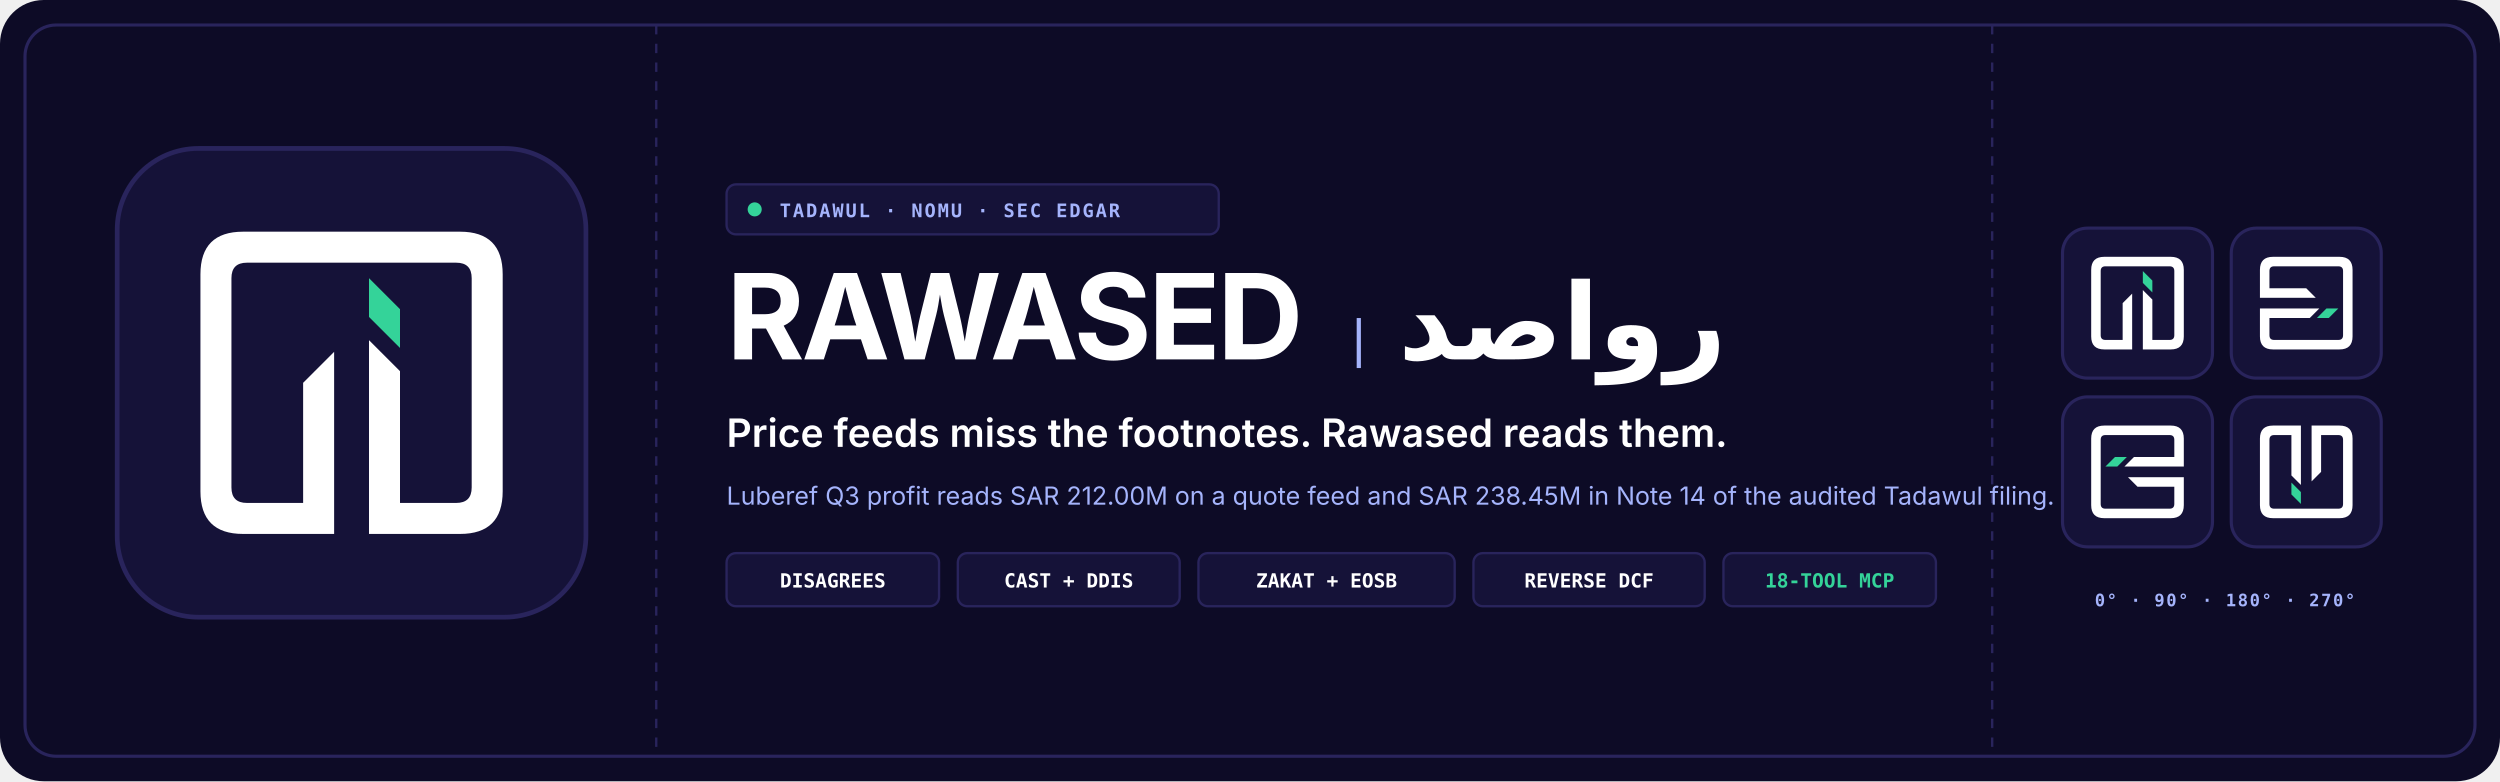
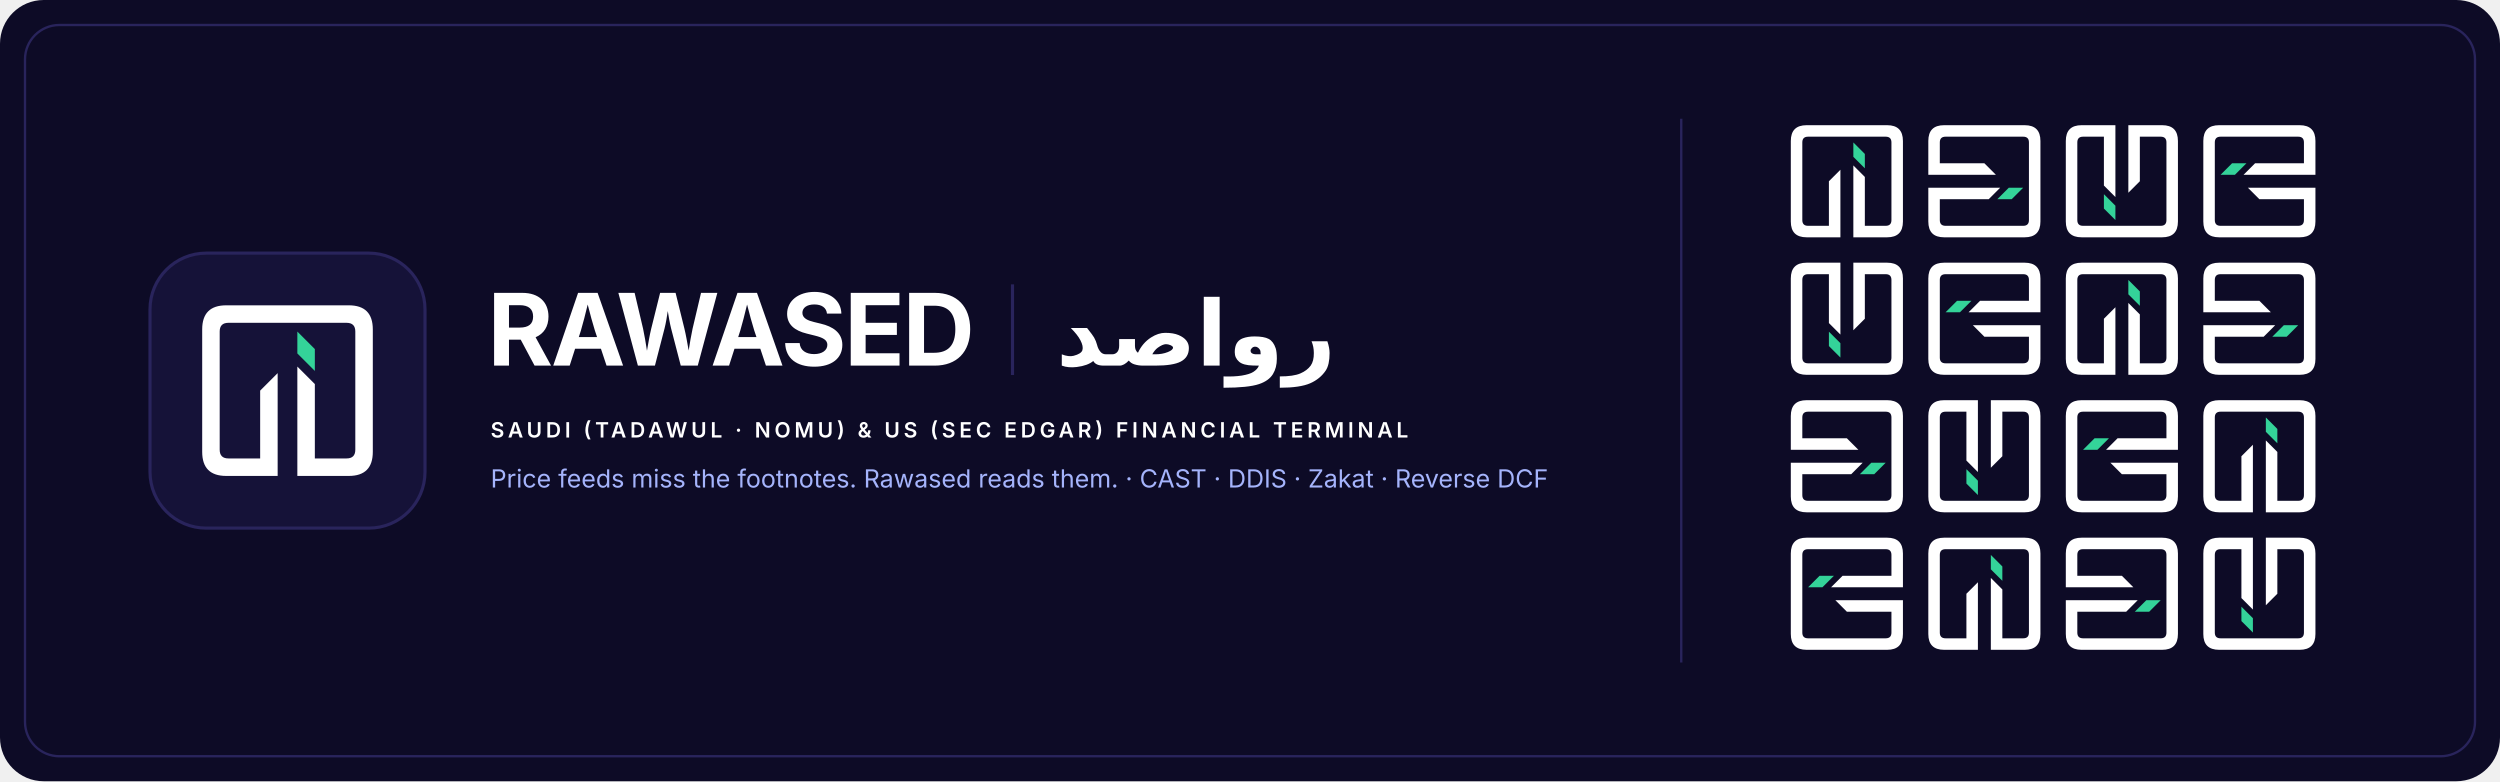
<svg xmlns="http://www.w3.org/2000/svg" viewBox="0 0 1600 500" width="1600" height="500">
  <rect width="1600" height="500" rx="28" fill="#0D0B26" />
-   <rect x="16" y="16" width="1568" height="468" rx="20" fill="none" stroke="#29245C" stroke-width="2" />
-   <line x1="420" y1="16" x2="420" y2="484" stroke="#29245C" stroke-width="1.5" stroke-dasharray="6 6" />
-   <line x1="1275" y1="16" x2="1275" y2="484" stroke="#29245C" stroke-width="1.5" stroke-dasharray="6 6" />
-   <g transform="translate(75, 95)">
-     <rect width="300" height="300" rx="52" fill="#151238" stroke="#29245C" stroke-width="3" />
-     <svg x="26" y="26" width="248" height="248" viewBox="0 0 100 100">
+   <rect x="16" y="16" width="1568" height="468" rx="22" fill="none" stroke="#29245C" stroke-width="1.5" />
+   <g transform="translate(96, 162)">
+     <rect width="176" height="176" rx="36" fill="#151238" stroke="#29245C" stroke-width="2" />
+     <svg x="18" y="18" width="140" height="140" viewBox="0 0 100 100">
      <path d="M 37.5 50 L 45.5 42 V 89 H 22 Q 11 89 11 78 V 22 Q 11 11 22 11 H 78 Q 89 11 89 22 V 78 Q 89 89 78 89 H 54.5 V 39 L 62.5 47 V 81 H 77 Q 81 81 81 77 V 23 Q 81 19 77 19 H 23 Q 19 19 19 23 V 77 Q 19 81 23 81 H 37.5 Z" fill="#FFFFFF" />
      <polygon points="54.5,23 62.5,31 62.5,41 54.5,33" fill="#34D399" />
    </svg>
  </g>
-   <g transform="translate(465, 118)">
-     <rect x="0" y="0" width="315" height="32" rx="6" fill="#151238" stroke="#29245C" stroke-width="1.5" />
-     <circle cx="18" cy="16" r="4.5" fill="#34D399" />
-     <text x="34" y="21" fill="#A5B4FC" font-family="IBM Plex Mono, monospace" font-size="12" font-weight="600" letter-spacing="1.2">TADAWUL · NOMU · SEC EDGAR</text>
-     <text x="0" y="112" fill="#FFFFFF" font-family="IBM Plex Sans, -apple-system, sans-serif" font-size="76" font-weight="700" letter-spacing="-2">RAWASED</text>
-     <text x="395" y="110" fill="#A5B4FC" font-family="IBM Plex Mono, monospace" font-size="32" font-weight="400">|</text>
-     <text x="430" y="112" fill="#FFFFFF" font-family="IBM Plex Sans Arabic, Geeza Pro, sans-serif" font-size="68" font-weight="700">رواصد</text>
-     <text x="0" y="168" fill="#FFFFFF" font-family="IBM Plex Sans, -apple-system, sans-serif" font-size="25" font-weight="600">Price feeds miss the footnotes. Rawased reads them.</text>
-     <text x="0" y="205" fill="#A5B4FC" font-family="IBM Plex Sans, -apple-system, sans-serif" font-size="16" font-weight="400">Luberef Q3 profit reads SAR 212.00M on a quote feed and SAR 238.45M in Note 14 of the audited Tadawul filing.</text>
-     <g transform="translate(0, 236)">
-       <rect x="0" y="0" width="136" height="34" rx="6" fill="#151238" stroke="#29245C" stroke-width="1.5" />
-       <text x="68" y="22" fill="#FFFFFF" font-family="IBM Plex Mono, monospace" font-size="12.5" font-weight="600" text-anchor="middle">DISAGREES</text>
-       <rect x="148" y="0" width="142" height="34" rx="6" fill="#151238" stroke="#29245C" stroke-width="1.5" />
-       <text x="219" y="22" fill="#FFFFFF" font-family="IBM Plex Mono, monospace" font-size="12.5" font-weight="600" text-anchor="middle">CAST + DDIS</text>
-       <rect x="302" y="0" width="164" height="34" rx="6" fill="#151238" stroke="#29245C" stroke-width="1.5" />
-       <text x="384" y="22" fill="#FFFFFF" font-family="IBM Plex Mono, monospace" font-size="12.5" font-weight="600" text-anchor="middle">ZAKAT + EOSB</text>
-       <rect x="478" y="0" width="148" height="34" rx="6" fill="#151238" stroke="#29245C" stroke-width="1.5" />
-       <text x="552" y="22" fill="#FFFFFF" font-family="IBM Plex Mono, monospace" font-size="12.5" font-weight="600" text-anchor="middle">REVERSE DCF</text>
-       <rect x="638" y="0" width="136" height="34" rx="6" fill="#151238" stroke="#29245C" stroke-width="1.5" />
-       <text x="706" y="22" fill="#34D399" font-family="IBM Plex Mono, monospace" font-size="12.5" font-weight="600" text-anchor="middle">18-TOOL MCP</text>
-     </g>
+   <g transform="translate(312, 166)">
+     <text x="0" y="68" fill="#FFFFFF" font-family="IBM Plex Sans, -apple-system, sans-serif" font-size="64" font-weight="700" letter-spacing="-1.5">RAWASED</text>
+     <line x1="336" y1="16" x2="336" y2="74" stroke="#29245C" stroke-width="2" />
+     <text x="364" y="68" fill="#FFFFFF" font-family="IBM Plex Sans Arabic, Geeza Pro, sans-serif" font-size="58" font-weight="700">رواصد</text>
+     <text x="2" y="114" fill="#FFFFFF" font-family="-apple-system, SF Pro Text, Helvetica Neue, sans-serif" font-size="13.5" font-weight="600" letter-spacing="2.4">SAUDI (TADAWUL · NOMU) &amp; US (SEC EDGAR) FINANCIAL TERMINAL</text>
+     <text x="2" y="146" fill="#A5B4FC" font-family="-apple-system, SF Pro Text, Helvetica Neue, sans-serif" font-size="16" font-weight="400">Price feeds miss the footnotes. Rawased reads them. · CAST · DDIS · Zakat · Reverse DCF</text>
  </g>
-   <g transform="translate(1320,146)">
-     <rect width="96" height="96" rx="16" fill="#151238" stroke="#29245C" stroke-width="2" />
-     <svg x="10" y="10" width="76" height="76" viewBox="0 0 100 100">
+   <line x1="1076" y1="76" x2="1076" y2="424" stroke="#29245C" stroke-width="1.5" />
+   <g transform="translate(1136,70)">
+     <svg x="0" y="0" width="92" height="92" viewBox="0 0 100 100">
      <g transform="rotate(0 50 50)">
        <path d="M 37.5 50 L 45.5 42 V 89 H 22 Q 11 89 11 78 V 22 Q 11 11 22 11 H 78 Q 89 11 89 22 V 78 Q 89 89 78 89 H 54.5 V 39 L 62.5 47 V 81 H 77 Q 81 81 81 77 V 23 Q 81 19 77 19 H 23 Q 19 19 19 23 V 77 Q 19 81 23 81 H 37.5 Z" fill="#FFFFFF" />
        <polygon points="54.5,23 62.5,31 62.5,41 54.5,33" fill="#34D399" />
      </g>
    </svg>
  </g>
-   <g transform="translate(1428,146)">
-     <rect width="96" height="96" rx="16" fill="#151238" stroke="#29245C" stroke-width="2" />
-     <svg x="10" y="10" width="76" height="76" viewBox="0 0 100 100">
+   <g transform="translate(1224,70)">
+     <svg x="0" y="0" width="92" height="92" viewBox="0 0 100 100">
      <g transform="rotate(90 50 50)">
        <path d="M 37.5 50 L 45.5 42 V 89 H 22 Q 11 89 11 78 V 22 Q 11 11 22 11 H 78 Q 89 11 89 22 V 78 Q 89 89 78 89 H 54.5 V 39 L 62.5 47 V 81 H 77 Q 81 81 81 77 V 23 Q 81 19 77 19 H 23 Q 19 19 19 23 V 77 Q 19 81 23 81 H 37.5 Z" fill="#FFFFFF" />
        <polygon points="54.5,23 62.5,31 62.5,41 54.5,33" fill="#34D399" />
      </g>
    </svg>
  </g>
-   <g transform="translate(1320,254)">
-     <rect width="96" height="96" rx="16" fill="#151238" stroke="#29245C" stroke-width="2" />
-     <svg x="10" y="10" width="76" height="76" viewBox="0 0 100 100">
+   <g transform="translate(1312,70)">
+     <svg x="0" y="0" width="92" height="92" viewBox="0 0 100 100">
+       <g transform="rotate(180 50 50)">
+         <path d="M 37.5 50 L 45.5 42 V 89 H 22 Q 11 89 11 78 V 22 Q 11 11 22 11 H 78 Q 89 11 89 22 V 78 Q 89 89 78 89 H 54.5 V 39 L 62.5 47 V 81 H 77 Q 81 81 81 77 V 23 Q 81 19 77 19 H 23 Q 19 19 19 23 V 77 Q 19 81 23 81 H 37.5 Z" fill="#FFFFFF" />
+         <polygon points="54.5,23 62.5,31 62.5,41 54.5,33" fill="#34D399" />
+       </g>
+     </svg>
+   </g>
+   <g transform="translate(1400,70)">
+     <svg x="0" y="0" width="92" height="92" viewBox="0 0 100 100">
      <g transform="rotate(270 50 50)">
        <path d="M 37.5 50 L 45.5 42 V 89 H 22 Q 11 89 11 78 V 22 Q 11 11 22 11 H 78 Q 89 11 89 22 V 78 Q 89 89 78 89 H 54.5 V 39 L 62.5 47 V 81 H 77 Q 81 81 81 77 V 23 Q 81 19 77 19 H 23 Q 19 19 19 23 V 77 Q 19 81 23 81 H 37.5 Z" fill="#FFFFFF" />
        <polygon points="54.5,23 62.5,31 62.5,41 54.5,33" fill="#34D399" />
      </g>
    </svg>
  </g>
-   <g transform="translate(1428,254)">
-     <rect width="96" height="96" rx="16" fill="#151238" stroke="#29245C" stroke-width="2" />
-     <svg x="10" y="10" width="76" height="76" viewBox="0 0 100 100">
+   <g transform="translate(1136,158)">
+     <svg x="0" y="0" width="92" height="92" viewBox="0 0 100 100">
      <g transform="rotate(180 50 50)">
        <path d="M 37.5 50 L 45.5 42 V 89 H 22 Q 11 89 11 78 V 22 Q 11 11 22 11 H 78 Q 89 11 89 22 V 78 Q 89 89 78 89 H 54.5 V 39 L 62.5 47 V 81 H 77 Q 81 81 81 77 V 23 Q 81 19 77 19 H 23 Q 19 19 19 23 V 77 Q 19 81 23 81 H 37.5 Z" fill="#FFFFFF" />
        <polygon points="54.5,23 62.5,31 62.5,41 54.5,33" fill="#34D399" />
      </g>
    </svg>
  </g>
-   <text x="1424" y="388" fill="#A5B4FC" font-family="IBM Plex Mono, monospace" font-size="11" font-weight="600" text-anchor="middle" letter-spacing="1">0° · 90° · 180° · 270°</text>
+   <g transform="translate(1224,158)">
+     <svg x="0" y="0" width="92" height="92" viewBox="0 0 100 100">
+       <g transform="rotate(270 50 50)">
+         <path d="M 37.5 50 L 45.5 42 V 89 H 22 Q 11 89 11 78 V 22 Q 11 11 22 11 H 78 Q 89 11 89 22 V 78 Q 89 89 78 89 H 54.5 V 39 L 62.5 47 V 81 H 77 Q 81 81 81 77 V 23 Q 81 19 77 19 H 23 Q 19 19 19 23 V 77 Q 19 81 23 81 H 37.5 Z" fill="#FFFFFF" />
+         <polygon points="54.5,23 62.5,31 62.5,41 54.5,33" fill="#34D399" />
+       </g>
+     </svg>
+   </g>
+   <g transform="translate(1312,158)">
+     <svg x="0" y="0" width="92" height="92" viewBox="0 0 100 100">
+       <g transform="rotate(0 50 50)">
+         <path d="M 37.5 50 L 45.5 42 V 89 H 22 Q 11 89 11 78 V 22 Q 11 11 22 11 H 78 Q 89 11 89 22 V 78 Q 89 89 78 89 H 54.5 V 39 L 62.5 47 V 81 H 77 Q 81 81 81 77 V 23 Q 81 19 77 19 H 23 Q 19 19 19 23 V 77 Q 19 81 23 81 H 37.5 Z" fill="#FFFFFF" />
+         <polygon points="54.5,23 62.5,31 62.5,41 54.5,33" fill="#34D399" />
+       </g>
+     </svg>
+   </g>
+   <g transform="translate(1400,158)">
+     <svg x="0" y="0" width="92" height="92" viewBox="0 0 100 100">
+       <g transform="rotate(90 50 50)">
+         <path d="M 37.5 50 L 45.5 42 V 89 H 22 Q 11 89 11 78 V 22 Q 11 11 22 11 H 78 Q 89 11 89 22 V 78 Q 89 89 78 89 H 54.5 V 39 L 62.5 47 V 81 H 77 Q 81 81 81 77 V 23 Q 81 19 77 19 H 23 Q 19 19 19 23 V 77 Q 19 81 23 81 H 37.5 Z" fill="#FFFFFF" />
+         <polygon points="54.5,23 62.5,31 62.5,41 54.5,33" fill="#34D399" />
+       </g>
+     </svg>
+   </g>
+   <g transform="translate(1136,246)">
+     <svg x="0" y="0" width="92" height="92" viewBox="0 0 100 100">
+       <g transform="rotate(90 50 50)">
+         <path d="M 37.5 50 L 45.5 42 V 89 H 22 Q 11 89 11 78 V 22 Q 11 11 22 11 H 78 Q 89 11 89 22 V 78 Q 89 89 78 89 H 54.5 V 39 L 62.5 47 V 81 H 77 Q 81 81 81 77 V 23 Q 81 19 77 19 H 23 Q 19 19 19 23 V 77 Q 19 81 23 81 H 37.5 Z" fill="#FFFFFF" />
+         <polygon points="54.5,23 62.5,31 62.5,41 54.5,33" fill="#34D399" />
+       </g>
+     </svg>
+   </g>
+   <g transform="translate(1224,246)">
+     <svg x="0" y="0" width="92" height="92" viewBox="0 0 100 100">
+       <g transform="rotate(180 50 50)">
+         <path d="M 37.5 50 L 45.5 42 V 89 H 22 Q 11 89 11 78 V 22 Q 11 11 22 11 H 78 Q 89 11 89 22 V 78 Q 89 89 78 89 H 54.5 V 39 L 62.5 47 V 81 H 77 Q 81 81 81 77 V 23 Q 81 19 77 19 H 23 Q 19 19 19 23 V 77 Q 19 81 23 81 H 37.5 Z" fill="#FFFFFF" />
+         <polygon points="54.5,23 62.5,31 62.5,41 54.5,33" fill="#34D399" />
+       </g>
+     </svg>
+   </g>
+   <g transform="translate(1312,246)">
+     <svg x="0" y="0" width="92" height="92" viewBox="0 0 100 100">
+       <g transform="rotate(270 50 50)">
+         <path d="M 37.5 50 L 45.5 42 V 89 H 22 Q 11 89 11 78 V 22 Q 11 11 22 11 H 78 Q 89 11 89 22 V 78 Q 89 89 78 89 H 54.5 V 39 L 62.5 47 V 81 H 77 Q 81 81 81 77 V 23 Q 81 19 77 19 H 23 Q 19 19 19 23 V 77 Q 19 81 23 81 H 37.5 Z" fill="#FFFFFF" />
+         <polygon points="54.5,23 62.5,31 62.5,41 54.5,33" fill="#34D399" />
+       </g>
+     </svg>
+   </g>
+   <g transform="translate(1400,246)">
+     <svg x="0" y="0" width="92" height="92" viewBox="0 0 100 100">
+       <g transform="rotate(0 50 50)">
+         <path d="M 37.5 50 L 45.5 42 V 89 H 22 Q 11 89 11 78 V 22 Q 11 11 22 11 H 78 Q 89 11 89 22 V 78 Q 89 89 78 89 H 54.5 V 39 L 62.5 47 V 81 H 77 Q 81 81 81 77 V 23 Q 81 19 77 19 H 23 Q 19 19 19 23 V 77 Q 19 81 23 81 H 37.5 Z" fill="#FFFFFF" />
+         <polygon points="54.5,23 62.5,31 62.5,41 54.5,33" fill="#34D399" />
+       </g>
+     </svg>
+   </g>
+   <g transform="translate(1136,334)">
+     <svg x="0" y="0" width="92" height="92" viewBox="0 0 100 100">
+       <g transform="rotate(270 50 50)">
+         <path d="M 37.5 50 L 45.5 42 V 89 H 22 Q 11 89 11 78 V 22 Q 11 11 22 11 H 78 Q 89 11 89 22 V 78 Q 89 89 78 89 H 54.5 V 39 L 62.5 47 V 81 H 77 Q 81 81 81 77 V 23 Q 81 19 77 19 H 23 Q 19 19 19 23 V 77 Q 19 81 23 81 H 37.5 Z" fill="#FFFFFF" />
+         <polygon points="54.5,23 62.5,31 62.5,41 54.5,33" fill="#34D399" />
+       </g>
+     </svg>
+   </g>
+   <g transform="translate(1224,334)">
+     <svg x="0" y="0" width="92" height="92" viewBox="0 0 100 100">
+       <g transform="rotate(0 50 50)">
+         <path d="M 37.5 50 L 45.5 42 V 89 H 22 Q 11 89 11 78 V 22 Q 11 11 22 11 H 78 Q 89 11 89 22 V 78 Q 89 89 78 89 H 54.5 V 39 L 62.5 47 V 81 H 77 Q 81 81 81 77 V 23 Q 81 19 77 19 H 23 Q 19 19 19 23 V 77 Q 19 81 23 81 H 37.5 Z" fill="#FFFFFF" />
+         <polygon points="54.5,23 62.5,31 62.5,41 54.5,33" fill="#34D399" />
+       </g>
+     </svg>
+   </g>
+   <g transform="translate(1312,334)">
+     <svg x="0" y="0" width="92" height="92" viewBox="0 0 100 100">
+       <g transform="rotate(90 50 50)">
+         <path d="M 37.5 50 L 45.5 42 V 89 H 22 Q 11 89 11 78 V 22 Q 11 11 22 11 H 78 Q 89 11 89 22 V 78 Q 89 89 78 89 H 54.5 V 39 L 62.5 47 V 81 H 77 Q 81 81 81 77 V 23 Q 81 19 77 19 H 23 Q 19 19 19 23 V 77 Q 19 81 23 81 H 37.5 Z" fill="#FFFFFF" />
+         <polygon points="54.5,23 62.5,31 62.5,41 54.5,33" fill="#34D399" />
+       </g>
+     </svg>
+   </g>
+   <g transform="translate(1400,334)">
+     <svg x="0" y="0" width="92" height="92" viewBox="0 0 100 100">
+       <g transform="rotate(180 50 50)">
+         <path d="M 37.5 50 L 45.5 42 V 89 H 22 Q 11 89 11 78 V 22 Q 11 11 22 11 H 78 Q 89 11 89 22 V 78 Q 89 89 78 89 H 54.5 V 39 L 62.5 47 V 81 H 77 Q 81 81 81 77 V 23 Q 81 19 77 19 H 23 Q 19 19 19 23 V 77 Q 19 81 23 81 H 37.5 Z" fill="#FFFFFF" />
+         <polygon points="54.5,23 62.5,31 62.5,41 54.5,33" fill="#34D399" />
+       </g>
+     </svg>
+   </g>
</svg>
